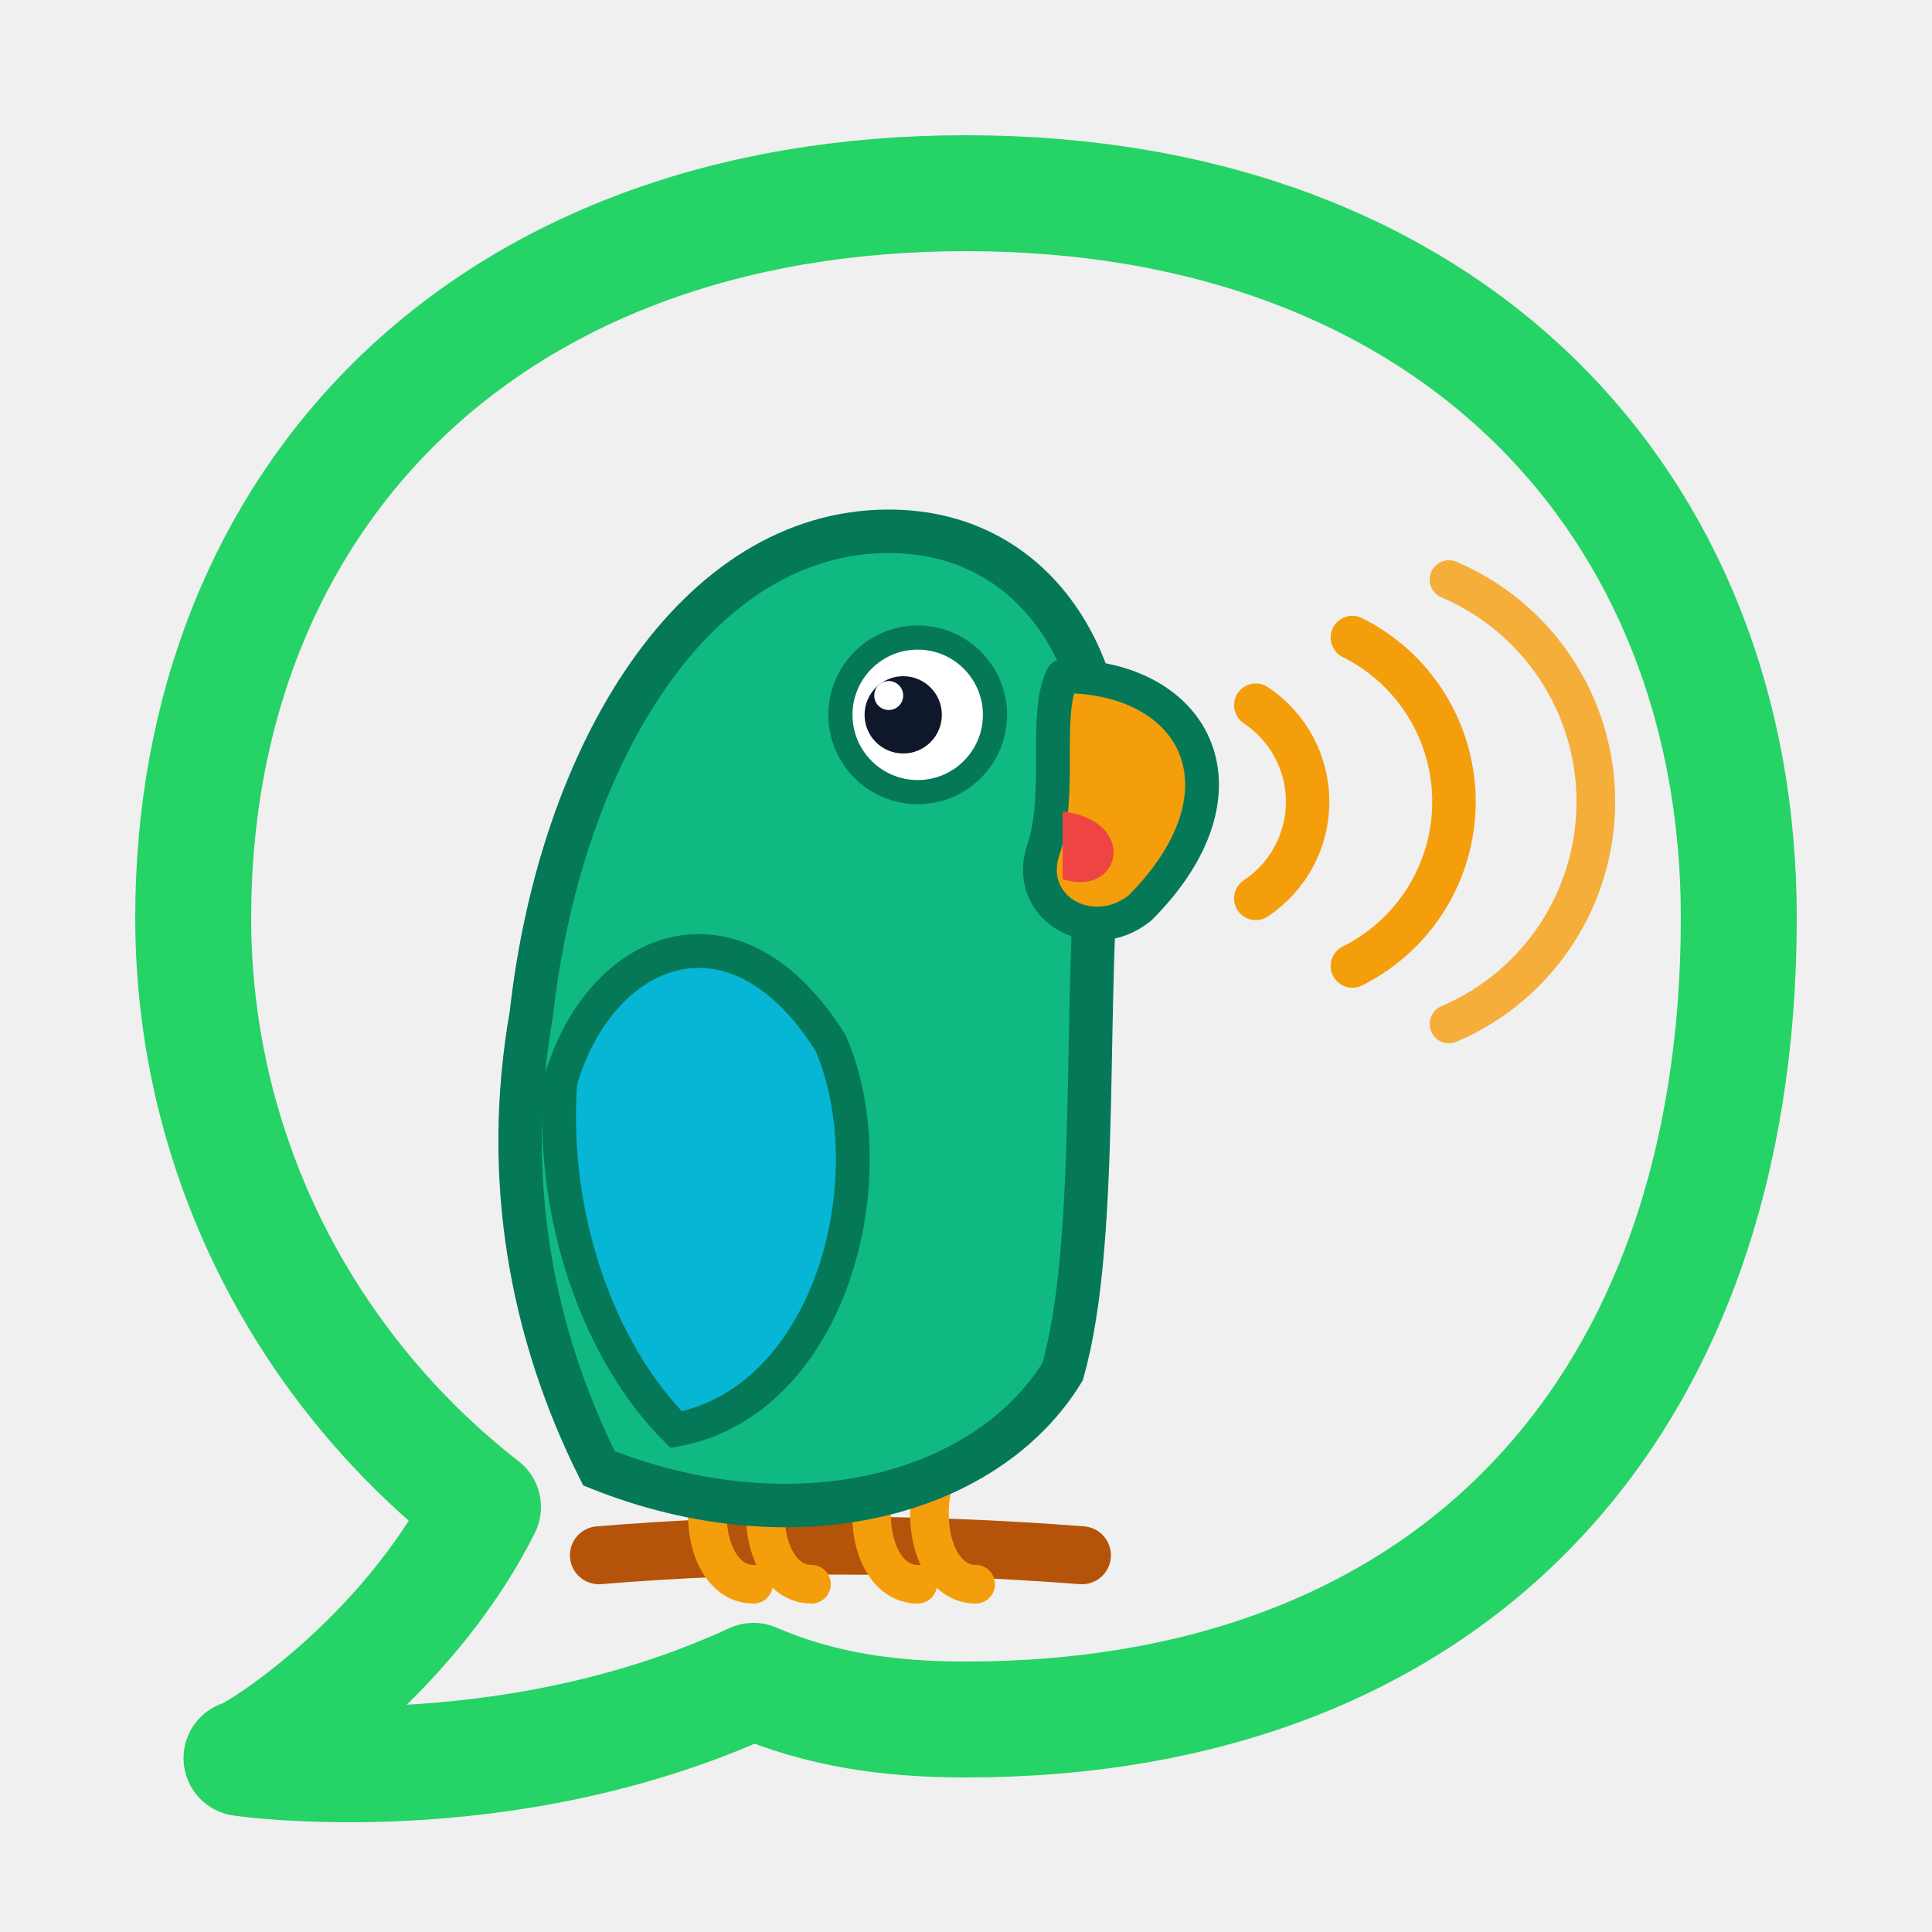
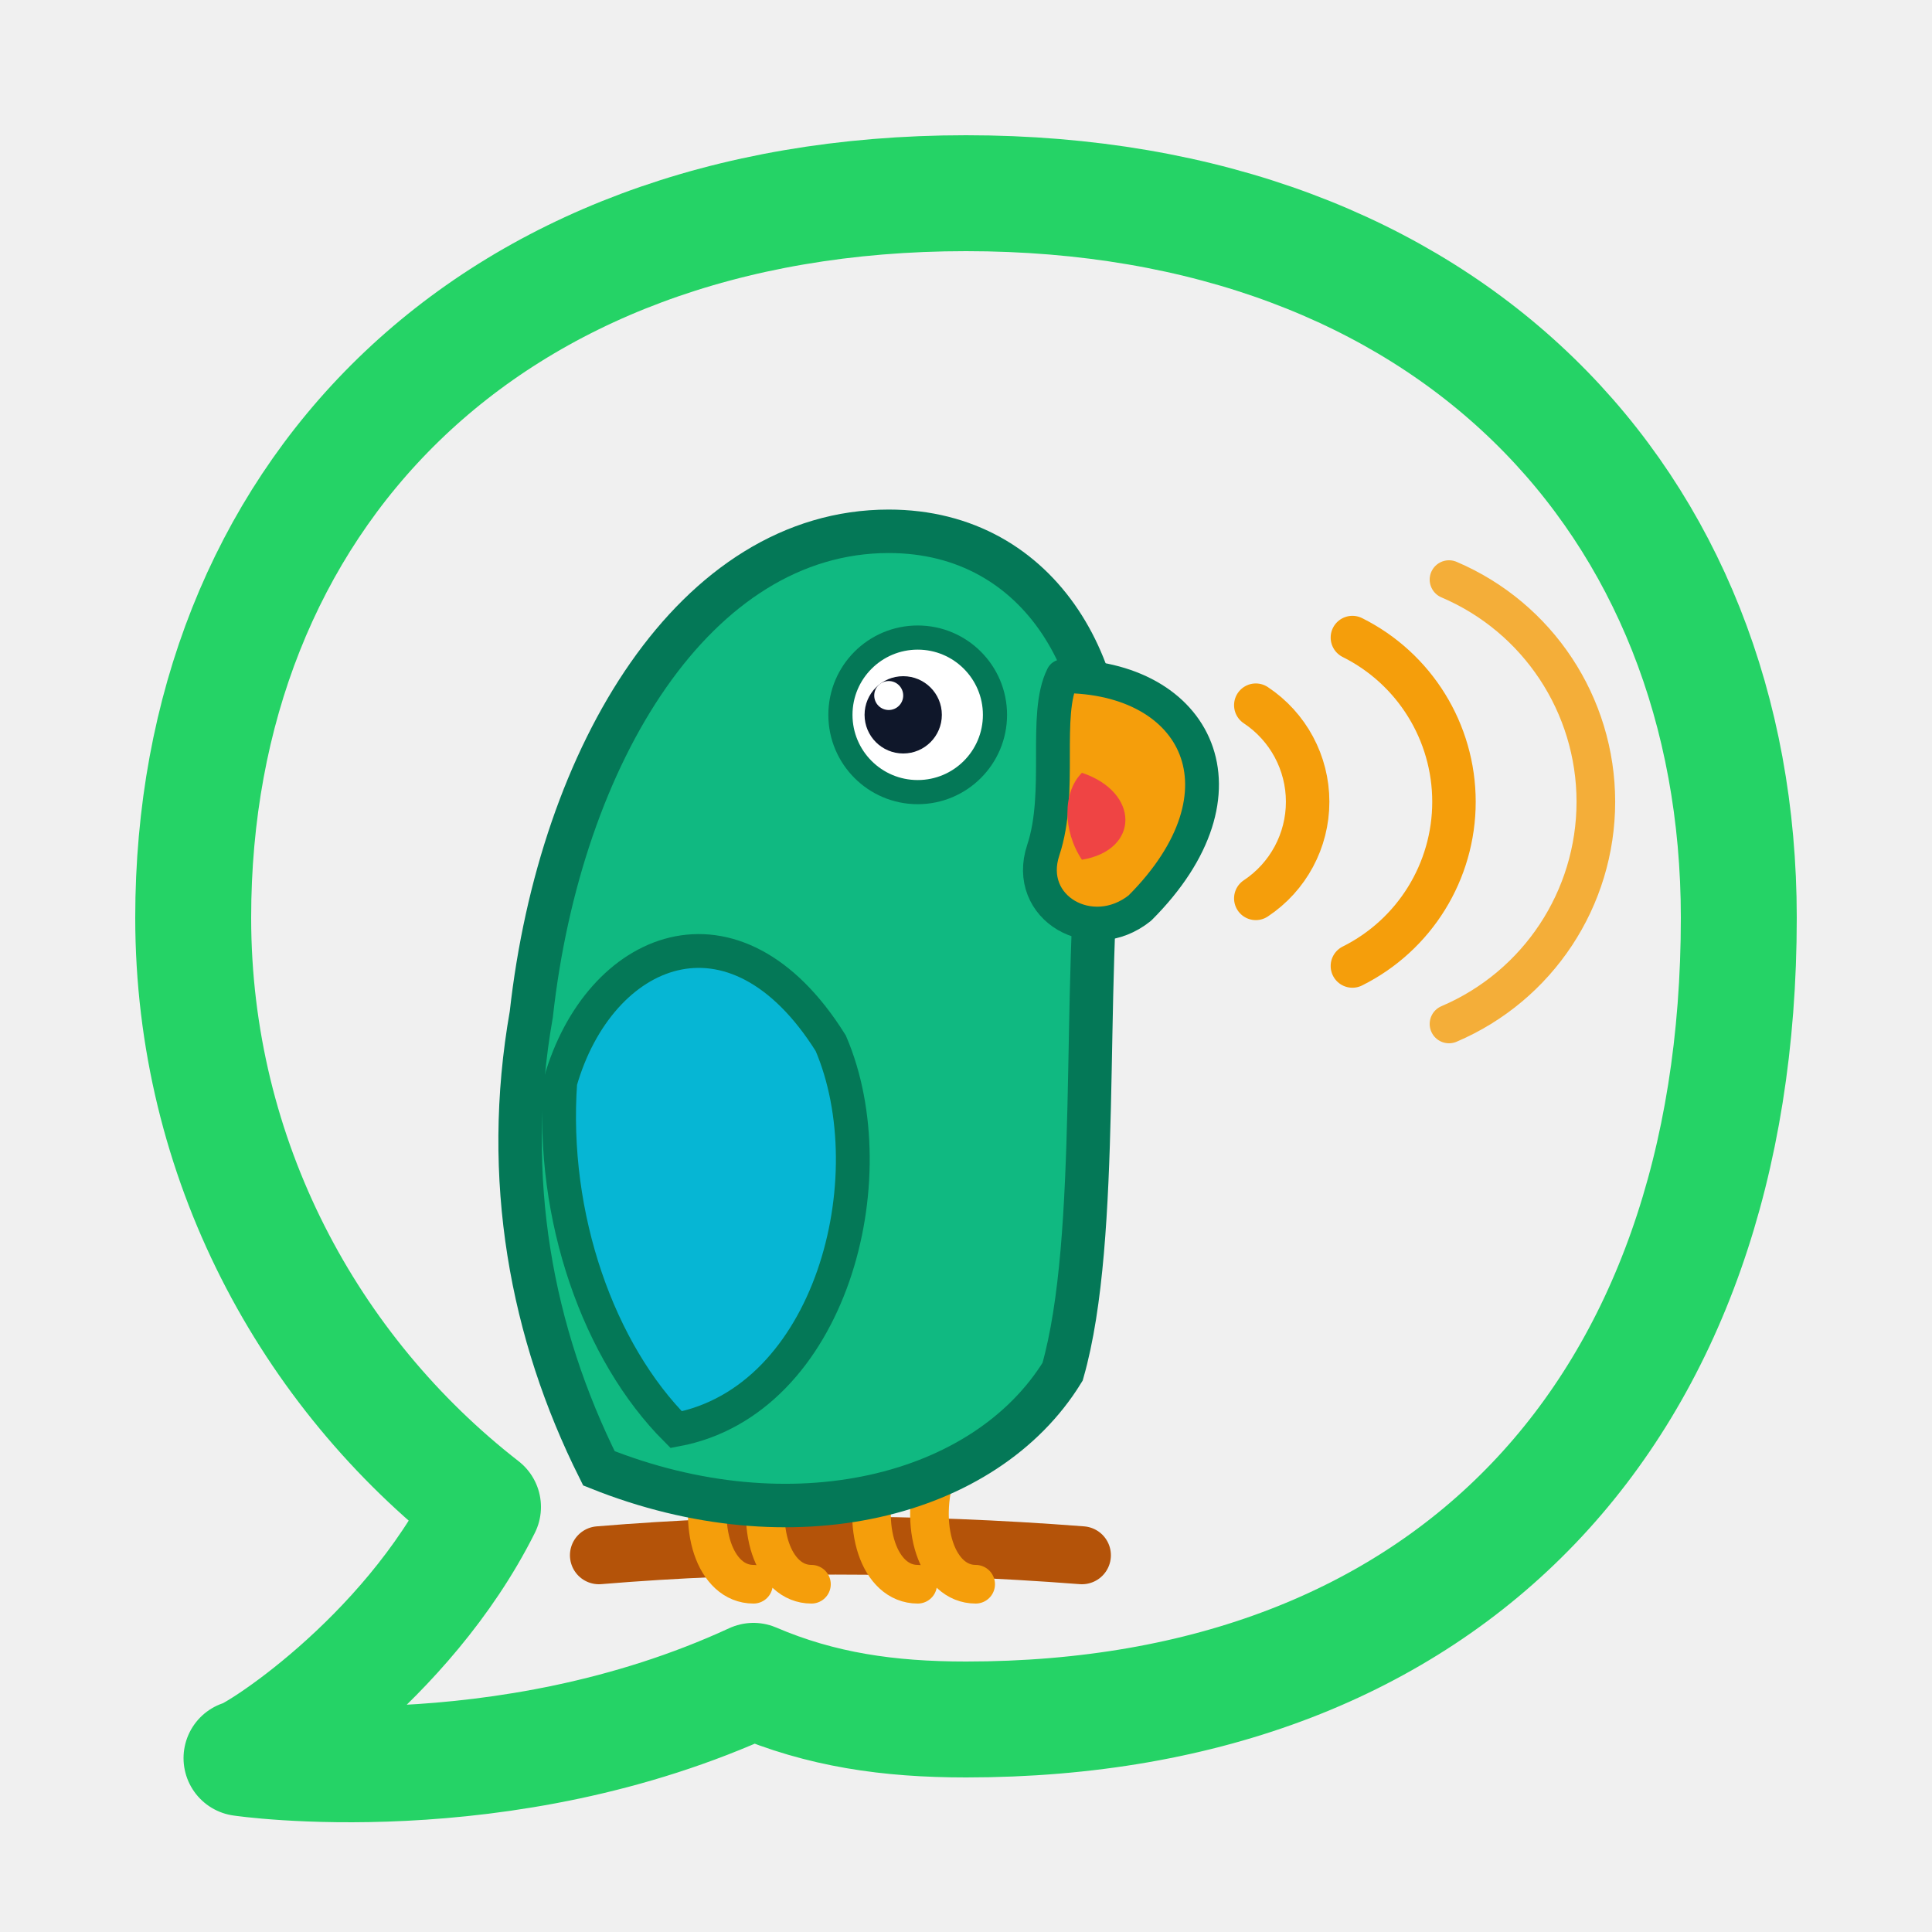
<svg xmlns="http://www.w3.org/2000/svg" viewBox="0 0 200 200" fill="none">
  <path d="M 100 20 C 50 20 20 52 20 95 C 20 120 32 142 50 156 C 42 172 26 182 25 182 C 25 182 52 186 78 174 C 85 177 92 178 100 178 C 150 178 180 146 180 95 C 180 52 150 20 100 20 Z" fill="none" stroke="#25D366" stroke-width="12" stroke-linecap="round" stroke-linejoin="round" />
  <path d="M 62 161 Q 86 159 112 161" stroke="#B45309" stroke-width="6" stroke-linecap="round" stroke-linejoin="round" />
  <path d="M 74 152 C 72 158 74 164 78 164 M 80 152 C 78 158 80 164 84 164 M 91 152 C 89 158 91 164 95 164 M 97 152 C 95 158 97 164 101 164" stroke="#F59E0B" stroke-width="4" stroke-linecap="round" />
  <path d="M 62 152 C 55 138 52 122 55 105 C 58 78 72 55 92 55 C 108 55 116 70 114 85 C 112 102 114 128 110 142 C 102 155 82 160 62 152 Z" fill="#10B981" stroke="#047857" stroke-width="4.5" />
  <path d="M 58 112 C 62 98 76 92 86 108 C 92 122 86 145 70 148 C 62 140 57 126 58 112 Z" fill="#06B6D4" stroke="#047857" stroke-width="3.5" />
  <circle cx="95" cy="74" r="8" fill="#FFFFFF" stroke="#047857" stroke-width="2.5" />
  <circle cx="93.5" cy="74" r="4" fill="#0F172A" />
  <circle cx="92" cy="72" r="1.5" fill="#FFFFFF" />
  <path d="M 110 70 C 124 70 130 82 118 94 C 113 98 106 94 108 88 C 110 82 108 74 110 70 Z" fill="#F59E0B" stroke="#047857" stroke-width="3.5" stroke-linejoin="round" />
-   <path d="M 110 84 C 118 85 116 93 110 91 Z" fill="#EF4444" />
+   <path d="M 112 80 C 118 82 118 88 112 89 C 110 86 110 82 112 80 Z" fill="#EF4444" />
  <path d="M 130 73 A 12 12 0 0 1 130 93" fill="none" stroke="#F59E0B" stroke-width="4.5" stroke-linecap="round" />
  <path d="M 140 66 A 19 19 0 0 1 140 100" fill="none" stroke="#F59E0B" stroke-width="4.5" stroke-linecap="round" />
  <path d="M 150 60 A 25 25 0 0 1 150 106" fill="none" stroke="#F59E0B" stroke-width="4" stroke-linecap="round" opacity="0.8" />
</svg>
